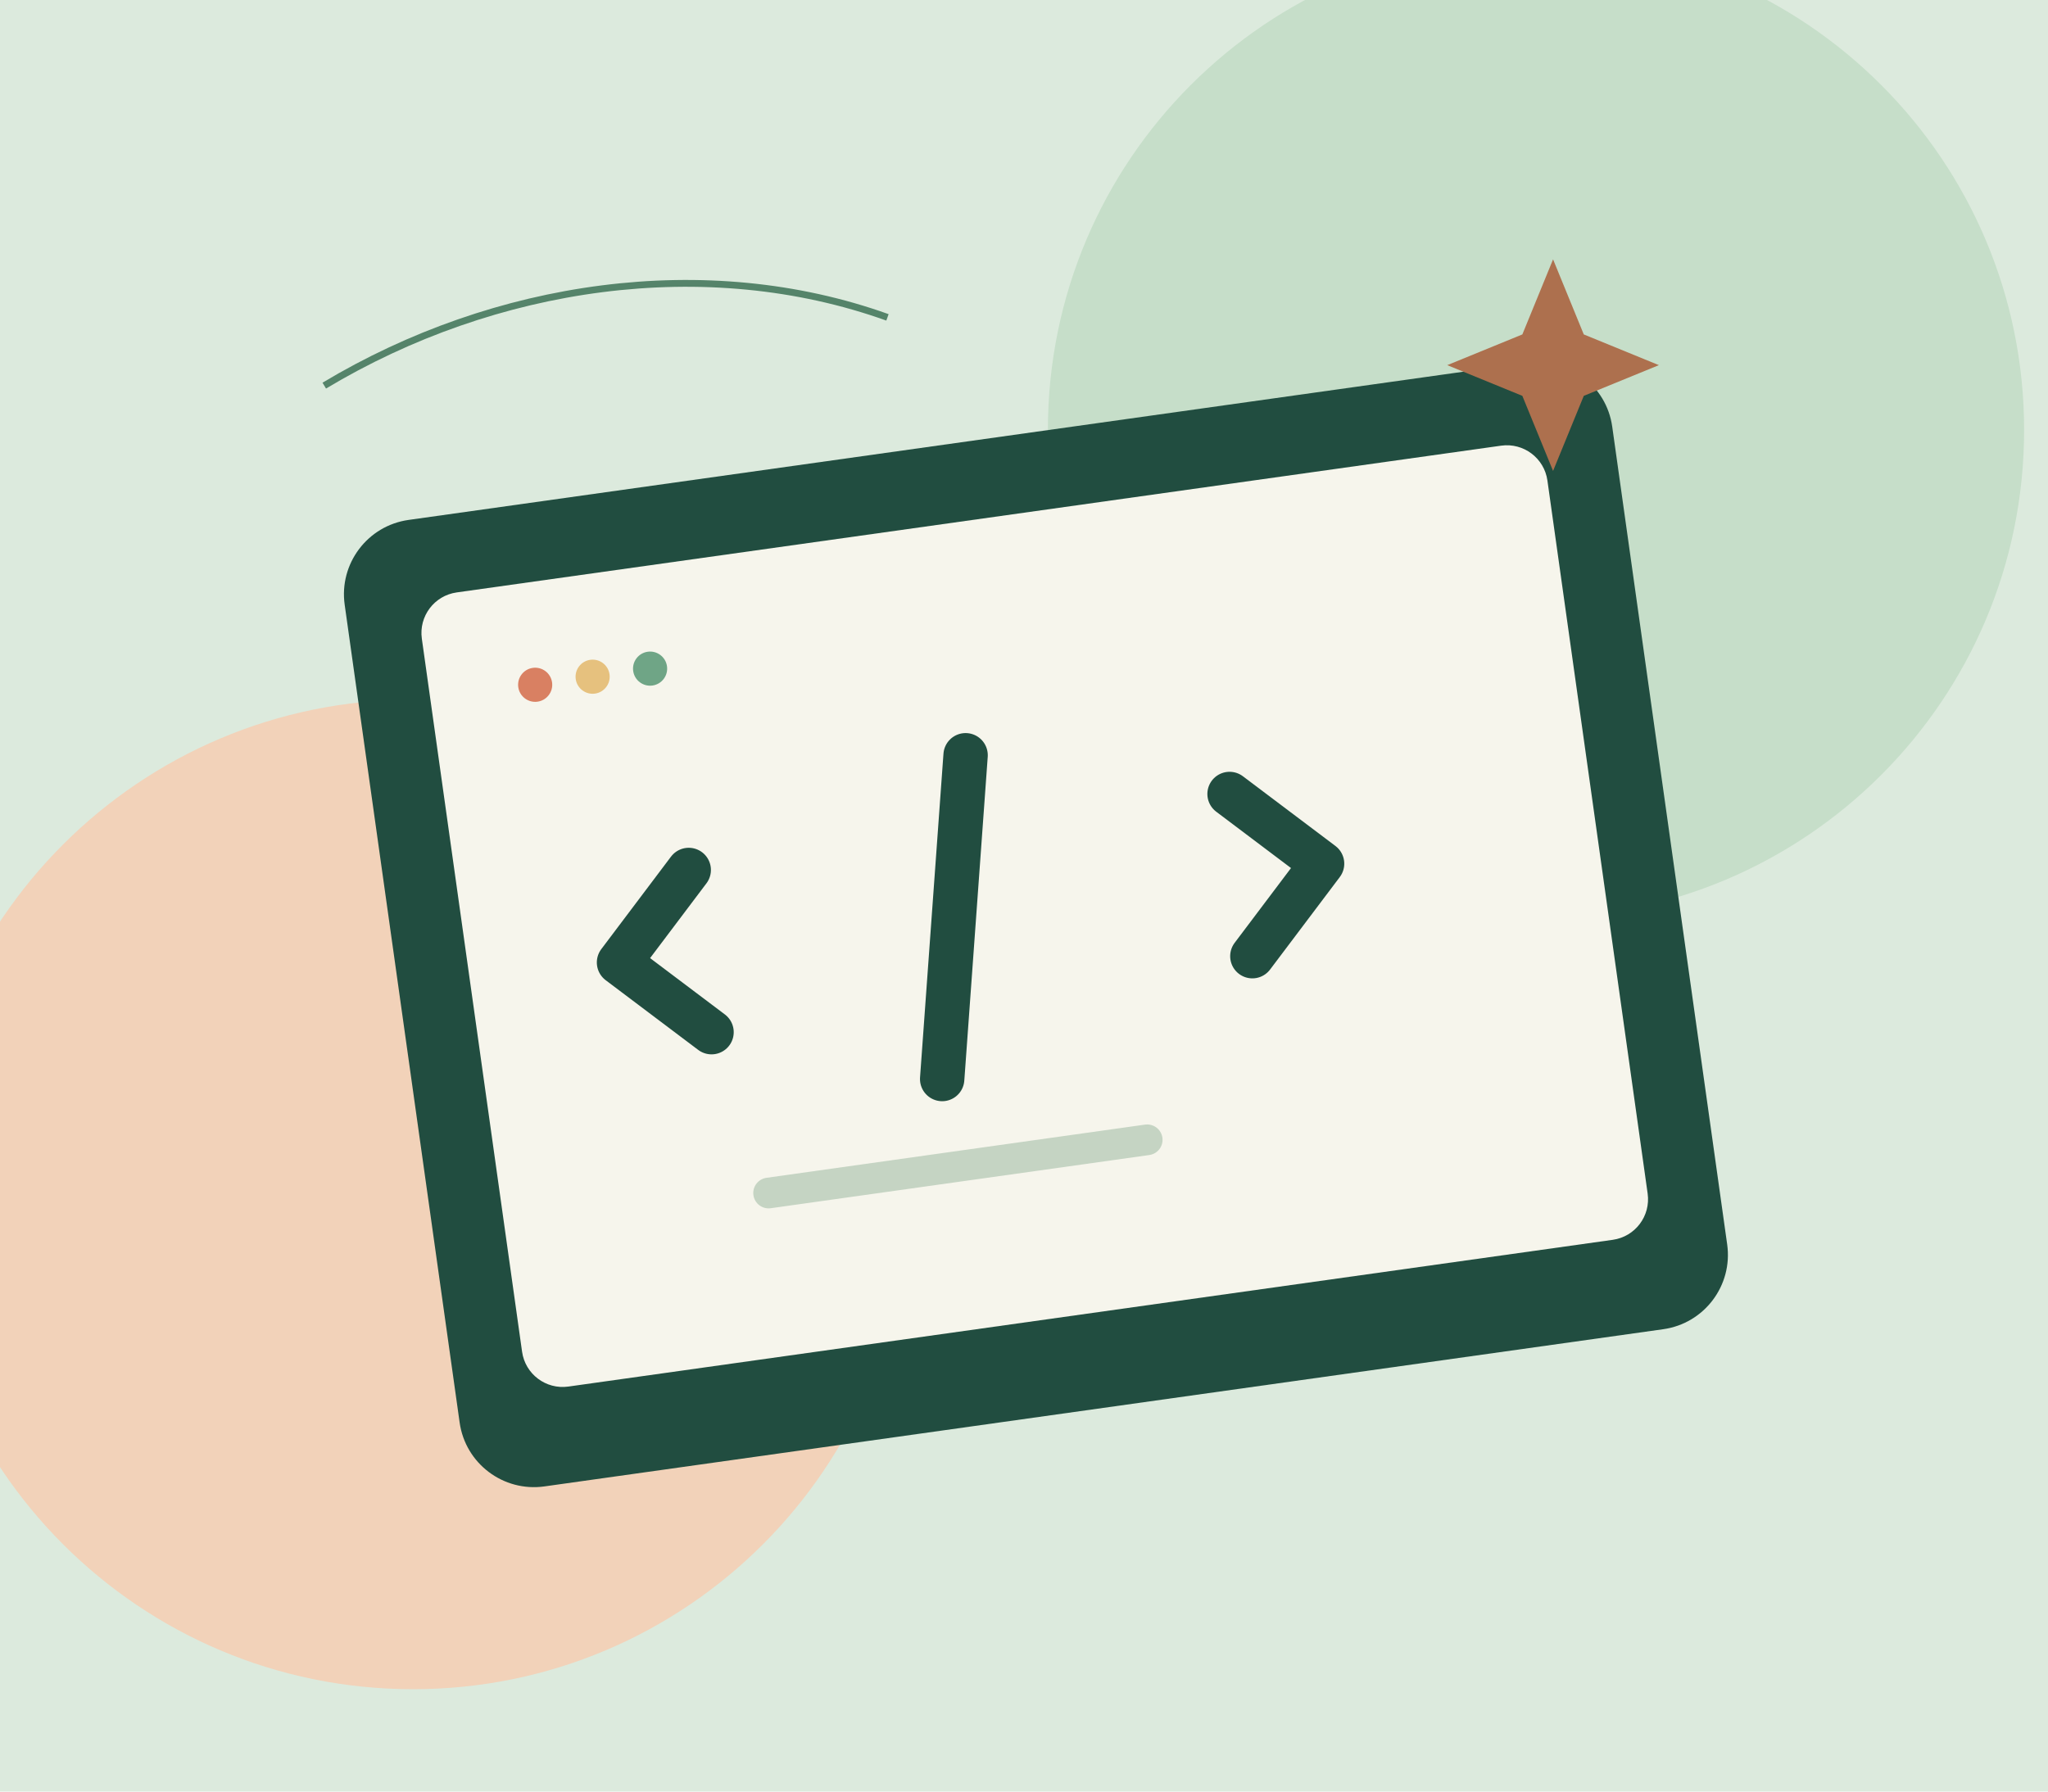
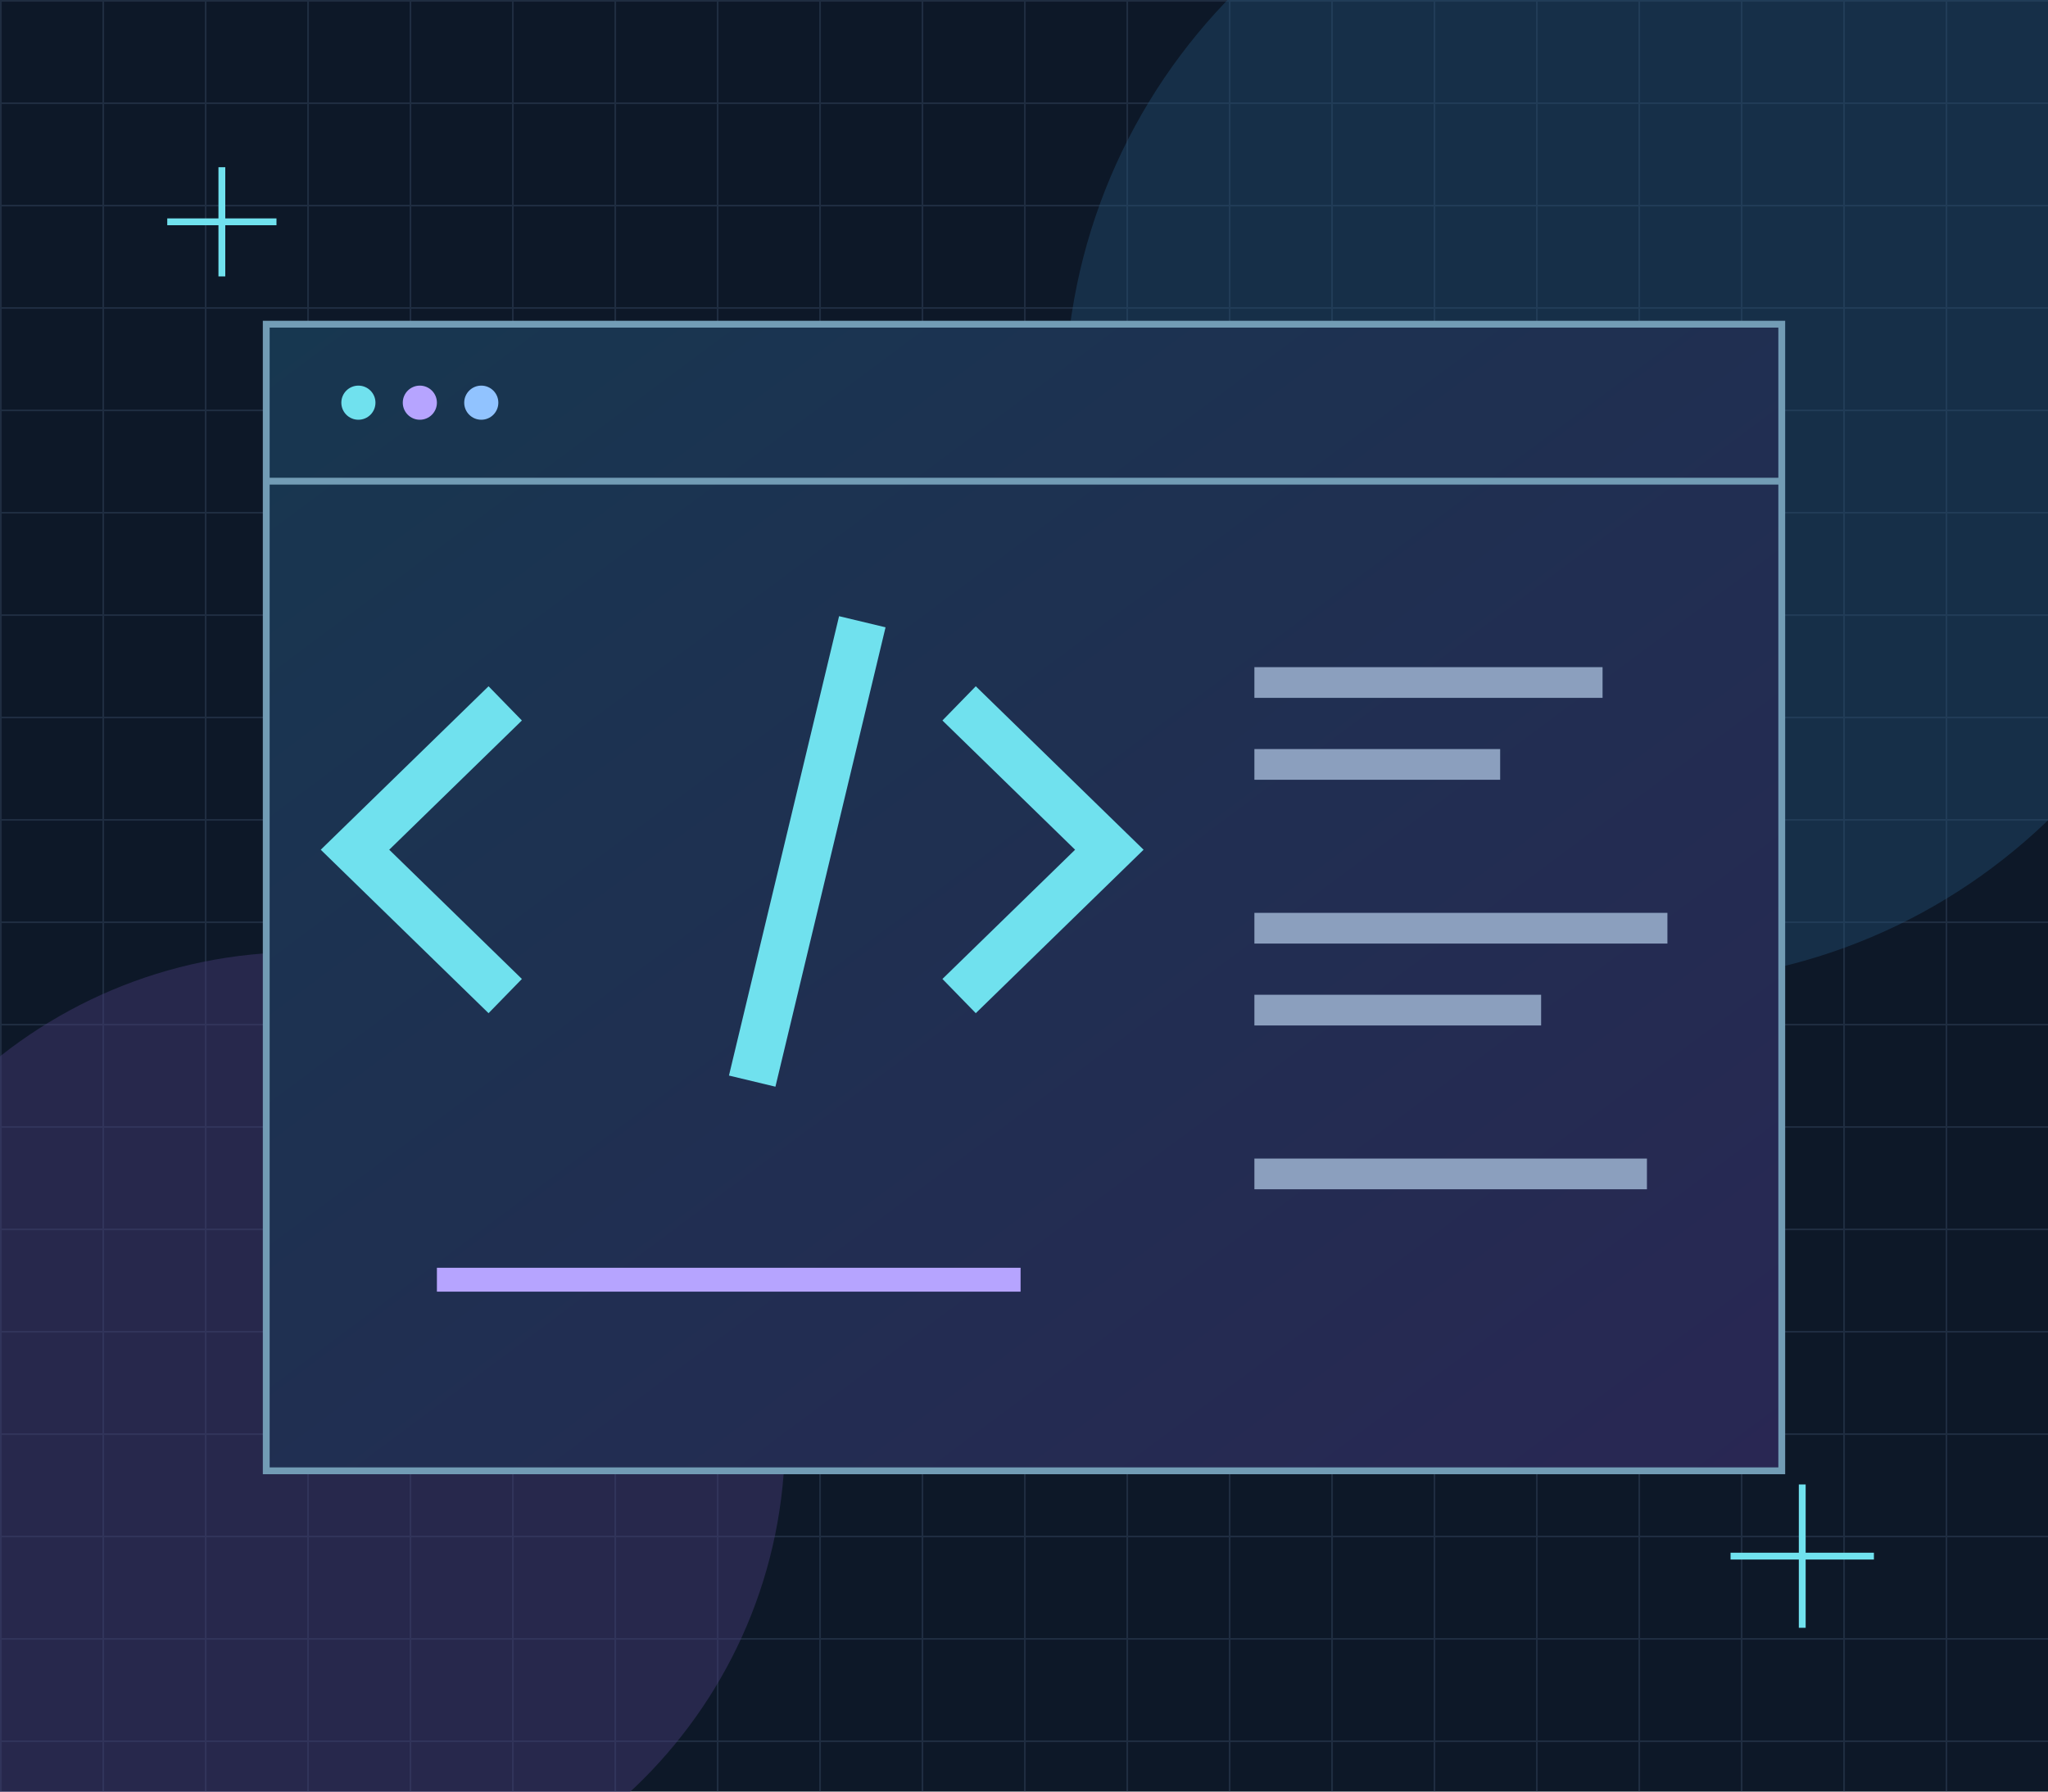
- <svg xmlns="http://www.w3.org/2000/svg" viewBox="0 0 600 525" role="img" aria-label="Абстрактная иллюстрация программирования">
-   <rect width="600" height="525" fill="#dceadd" />
-   <circle cx="450" cy="126" r="143" fill="#c6dec9" />
-   <circle cx="121" cy="350" r="145" fill="#f2d2b9" />
-   <path d="M95 113c50-30 112-39 165-20" fill="none" stroke="#55846a" stroke-width="2" />
-   <rect x="116" y="128" width="375" height="286" rx="22" fill="#214d40" transform="rotate(-8 303 271)" />
-   <rect x="137" y="151" width="333" height="235" rx="12" fill="#f6f5ec" transform="rotate(-8 303 271)" />
-   <g transform="rotate(-8 303 271)">
-     <circle cx="168" cy="181" r="5" fill="#d98062" />
-     <circle cx="185" cy="181" r="5" fill="#e6c17e" />
-     <circle cx="202" cy="181" r="5" fill="#6fa586" />
-     <path d="M205 241l-24 24 24 24m160-48l24 24-24 24m-75-70l-20 93" fill="none" stroke="#214d40" stroke-linecap="round" stroke-linejoin="round" stroke-width="13" />
-     <path d="M215 338h112" stroke="#c5d4c3" stroke-width="9" stroke-linecap="round" />
-   </g>
-   <path d="M455 76l9 22 22 9-22 9-9 22-9-22-22-9 22-9z" fill="#ad704e" />
+ <svg xmlns="http://www.w3.org/2000/svg" viewBox="0 0 600 525" role="img" aria-label="Схема окна с программным кодом">
+   <defs>
+     <pattern id="grid" width="30" height="30" patternUnits="userSpaceOnUse">
+       <path d="M30 0H0V30" fill="none" stroke="#4f6682" stroke-opacity=".28" />
+     </pattern>
+     <linearGradient id="glow" x1="0" y1="0" x2="1" y2="1">
+       <stop stop-color="#173750" />
+       <stop offset="1" stop-color="#292753" />
+     </linearGradient>
+   </defs>
+   <rect width="600" height="525" fill="#0d1828" />
+   <rect width="600" height="525" fill="url(#grid)" />
+   <circle cx="482" cy="118" r="170" fill="#245379" opacity=".4" />
+   <circle cx="88" cy="421" r="142" fill="#473b78" opacity=".45" />
+   <path d="M78 95h444v336H78z" fill="url(#glow)" stroke="#729cb5" stroke-width="2" />
+   <path d="M78 141h444" stroke="#729cb5" stroke-width="2" />
+   <circle cx="105" cy="118" r="5" fill="#70e1ee" />
+   <circle cx="123" cy="118" r="5" fill="#b6a4ff" />
+   <circle cx="141" cy="118" r="5" fill="#91c3ff" />
+   <path d="M143 211l-39 38 39 38m143-76l39 38-39 38m-35-98l-29 121" fill="none" stroke="#70e1ee" stroke-width="14" stroke-linecap="square" stroke-linejoin="miter" />
+   <path d="M372 200h93m-93 24h63m-63 48h112m-112 24h75m-75 48h106" stroke="#8b9fbe" stroke-width="9" stroke-linecap="square" />
+   <path d="M128 375h171" stroke="#b6a4ff" stroke-width="7" />
+   <path d="M49 65h32m-16-16v32M507 456h42m-21-21v42" stroke="#70e1ee" stroke-width="2" />
</svg>
